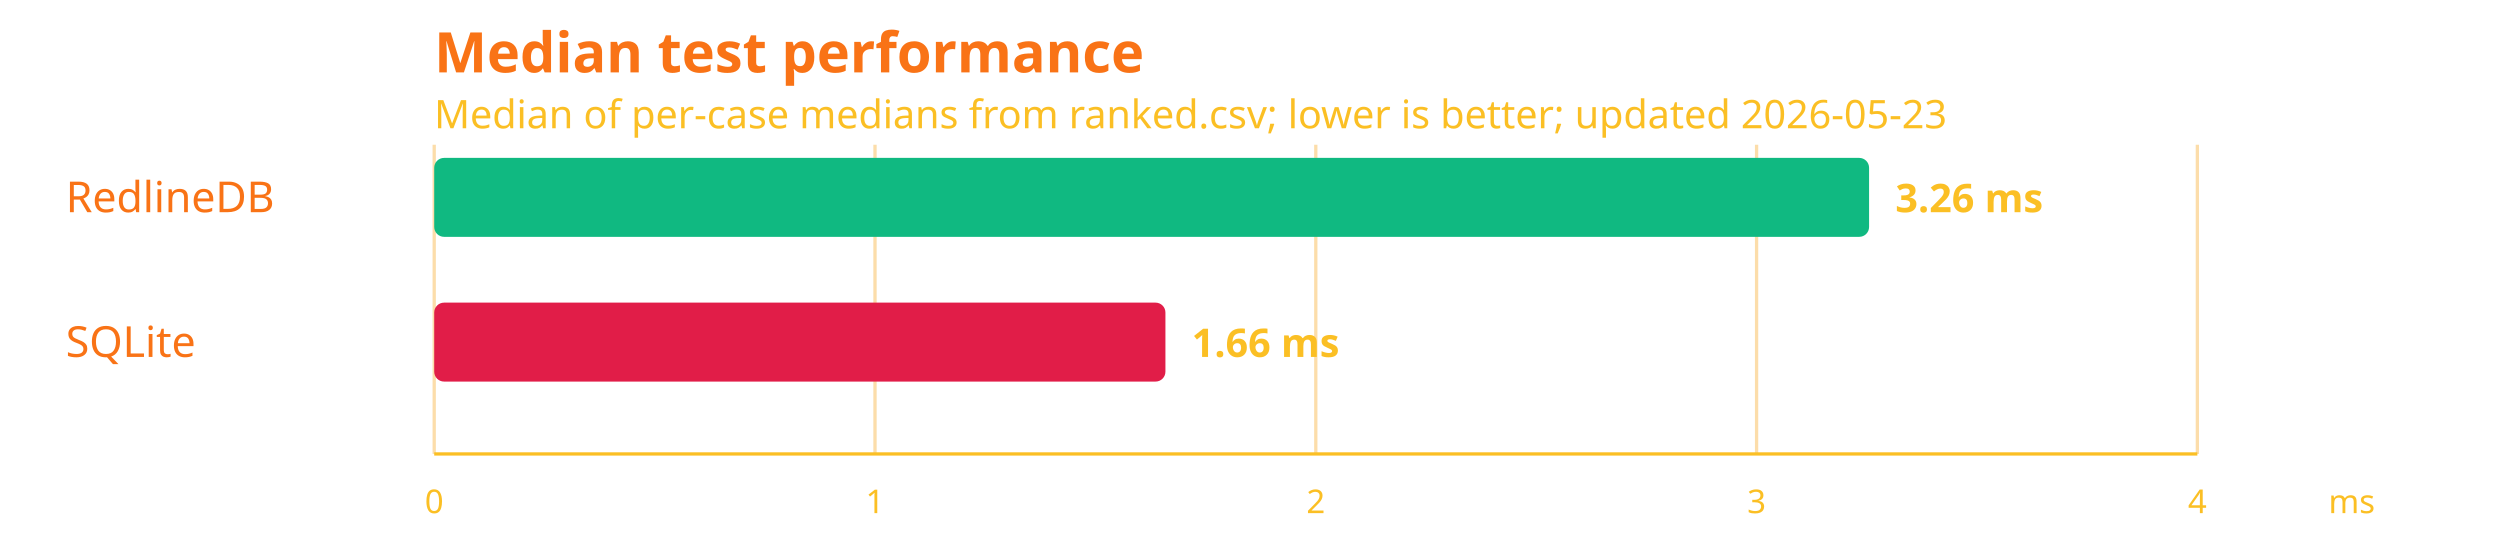
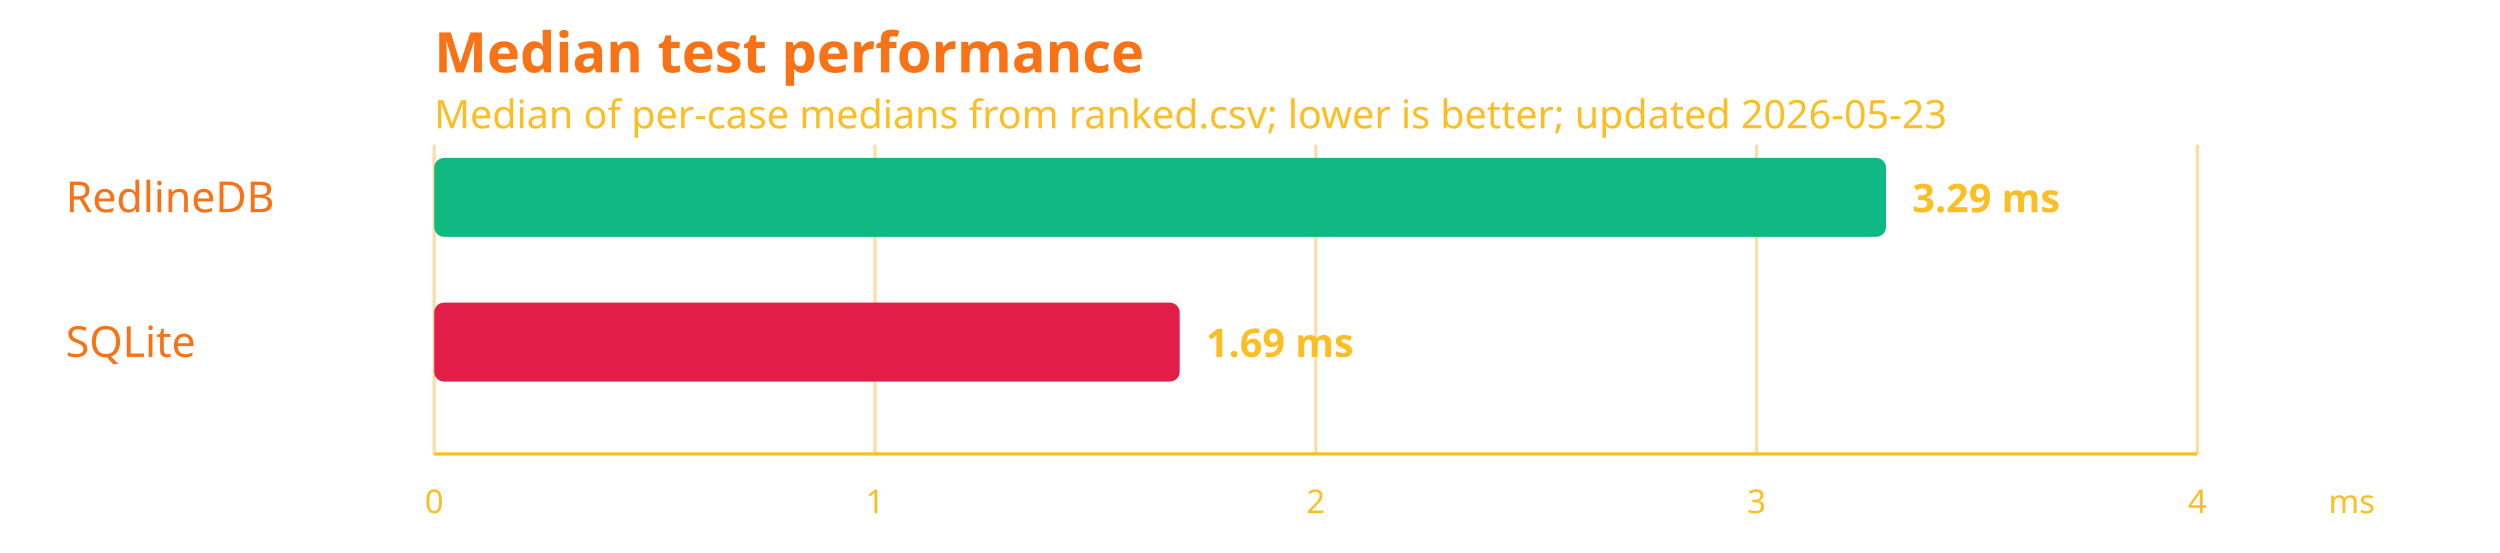
<svg xmlns="http://www.w3.org/2000/svg" width="760" height="168" viewBox="0 0 760 168" role="img" aria-labelledby="median-test-performance-title median-test-performance-desc">
  <text x="132" y="22" font-family="sans-serif" font-size="17" font-weight="700" fill="#f97316">Median test performance</text>
  <text x="132" y="39" font-family="sans-serif" font-size="12" fill="#fbbf24">Median of per-case medians from ranked.csv; lower is better; updated 2026-05-23</text>
  <line x1="132.00" y1="44" x2="132.00" y2="138" stroke="#f59e0b" opacity="0.35" />
  <text x="132.00" y="156" font-family="sans-serif" font-size="10" fill="#fbbf24" text-anchor="middle">0</text>
  <line x1="266.00" y1="44" x2="266.00" y2="138" stroke="#f59e0b" opacity="0.35" />
  <text x="266.00" y="156" font-family="sans-serif" font-size="10" fill="#fbbf24" text-anchor="middle">1</text>
  <line x1="400.00" y1="44" x2="400.00" y2="138" stroke="#f59e0b" opacity="0.35" />
  <text x="400.00" y="156" font-family="sans-serif" font-size="10" fill="#fbbf24" text-anchor="middle">2</text>
  <line x1="534.00" y1="44" x2="534.00" y2="138" stroke="#f59e0b" opacity="0.35" />
  <text x="534.00" y="156" font-family="sans-serif" font-size="10" fill="#fbbf24" text-anchor="middle">3</text>
  <line x1="668.00" y1="44" x2="668.00" y2="138" stroke="#f59e0b" opacity="0.35" />
  <text x="668.00" y="156" font-family="sans-serif" font-size="10" fill="#fbbf24" text-anchor="middle">4</text>
  <line x1="132" y1="138" x2="668.00" y2="138" stroke="#fbbf24" />
  <text x="722.00" y="156" font-family="sans-serif" font-size="10" fill="#fbbf24" text-anchor="end">ms</text>
  <text x="20" y="64.50" font-family="sans-serif" font-size="13" fill="#f97316">RedlineDB</text>
-   <rect x="132" y="48" width="436.20" height="24" rx="3" fill="#10b981" />
-   <text x="576.20" y="64.50" font-family="sans-serif" font-size="12" font-weight="700" fill="#fbbf24" text-anchor="start">3.26 ms</text>
+   <rect x="132" y="48" width="441.36" height="24" rx="3" fill="#10b981" />
+   <text x="581.36" y="64.50" font-family="sans-serif" font-size="12" font-weight="700" fill="#fbbf24" text-anchor="start">3.29 ms</text>
  <text x="20" y="108.50" font-family="sans-serif" font-size="13" fill="#f97316">SQLite</text>
-   <rect x="132" y="92" width="222.29" height="24" rx="3" fill="#e11d48" />
-   <text x="362.29" y="108.50" font-family="sans-serif" font-size="12" font-weight="700" fill="#fbbf24" text-anchor="start">1.66 ms</text>
+   <rect x="132" y="92" width="226.62" height="24" rx="3" fill="#e11d48" />
+   <text x="366.62" y="108.50" font-family="sans-serif" font-size="12" font-weight="700" fill="#fbbf24" text-anchor="start">1.69 ms</text>
</svg>
